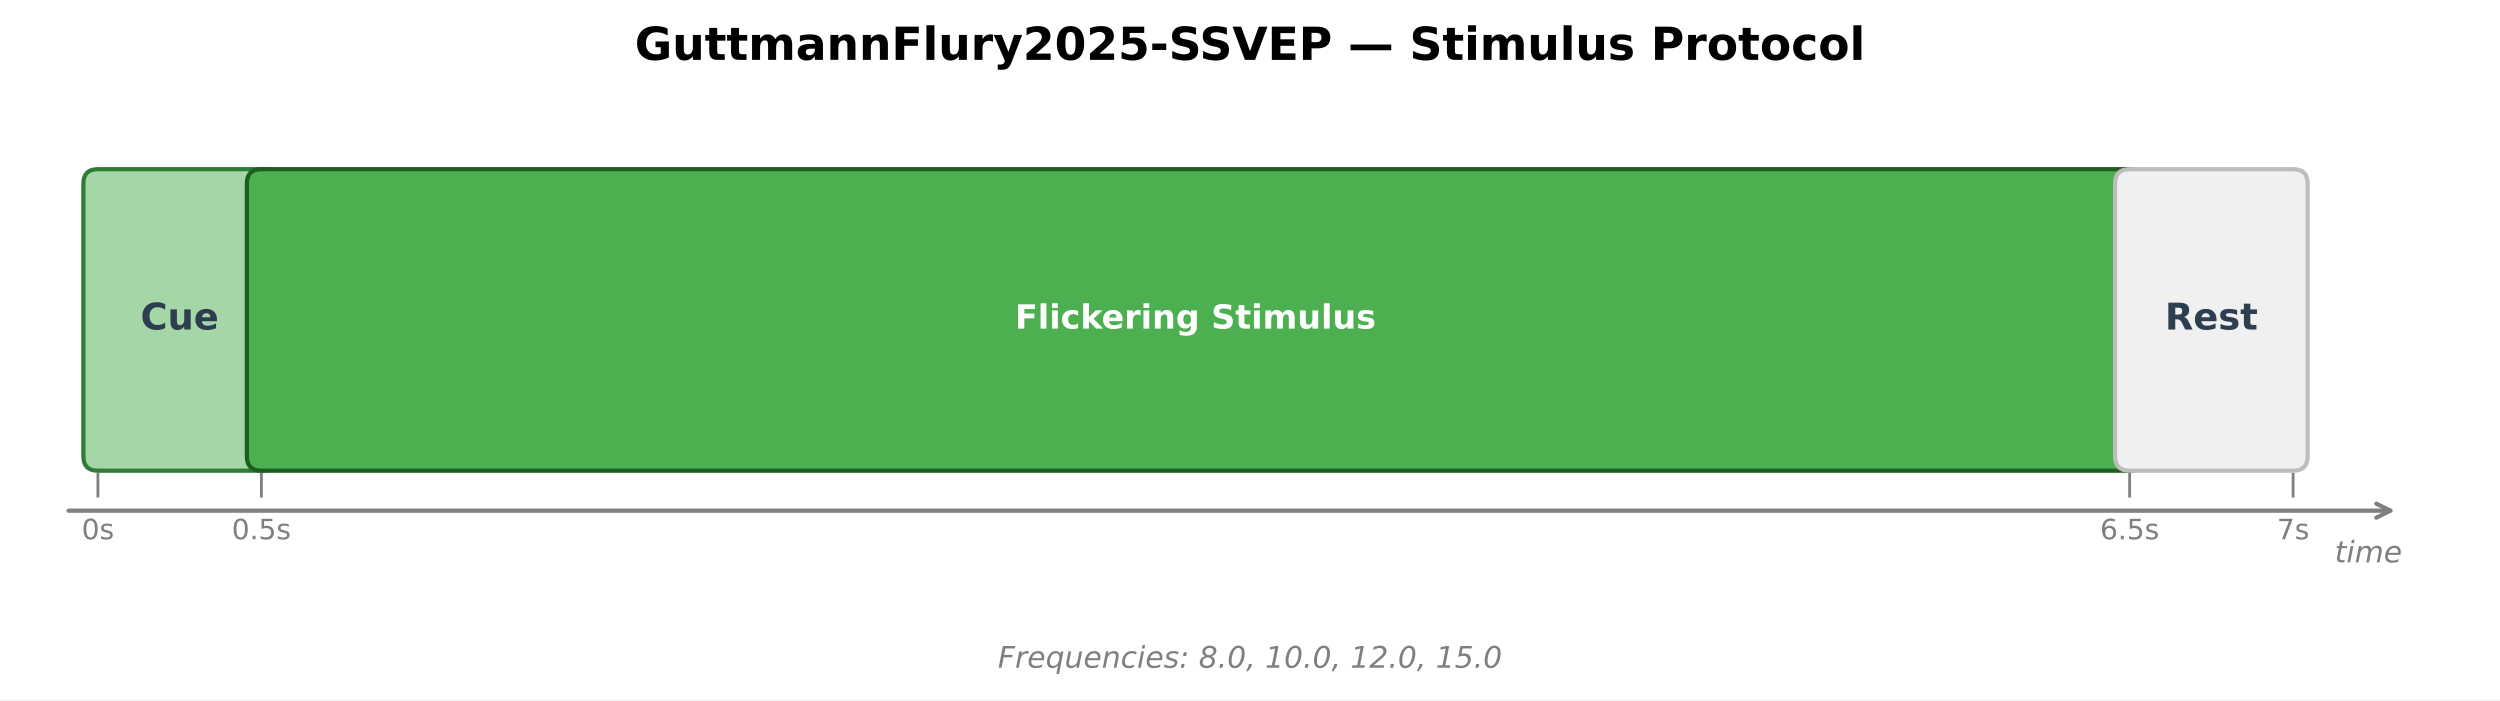
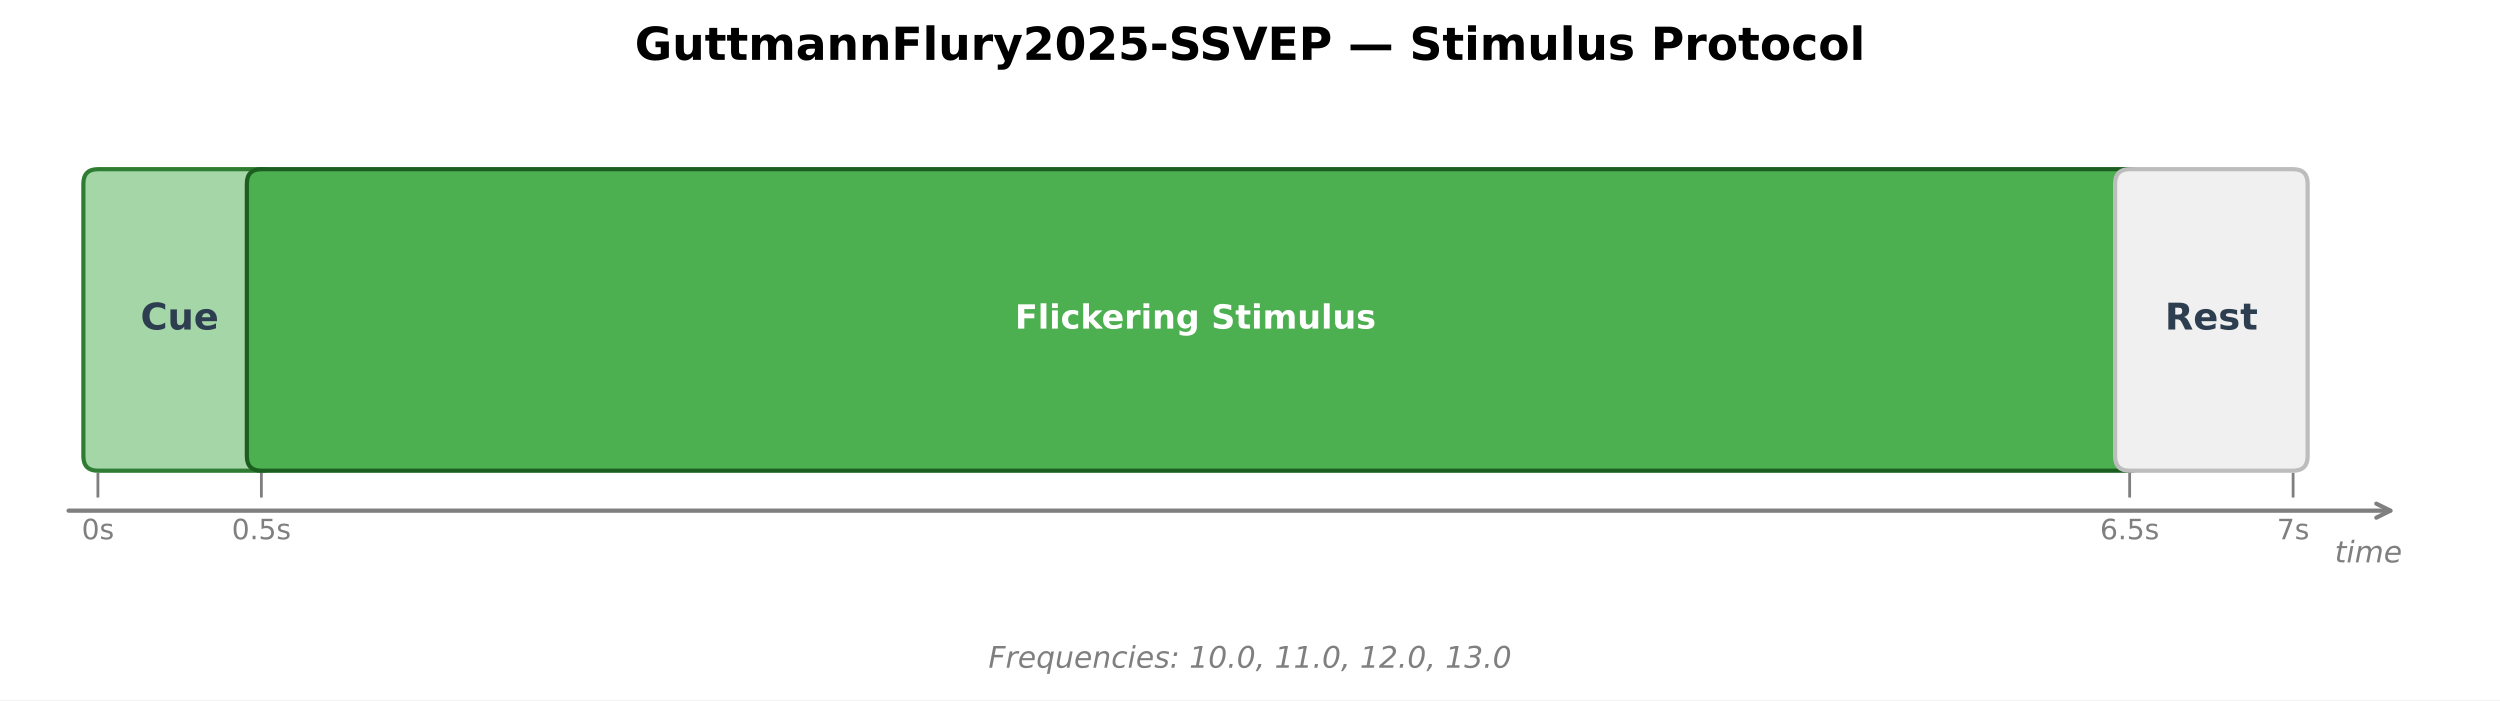
<svg xmlns="http://www.w3.org/2000/svg" xmlns:xlink="http://www.w3.org/1999/xlink" width="712.8pt" height="199.625pt" viewBox="0 0 712.8 199.625" version="1.1">
  <defs>
    <style type="text/css">*{stroke-linejoin: round; stroke-linecap: butt}</style>
  </defs>
  <g id="figure_1">
    <g id="patch_1">
      <path d="M 0 199.625  L 712.8 199.625  L 712.8 0  L 0 0  z " style="fill: #ffffff" />
    </g>
    <g id="axes_1">
      <g id="patch_2">
-         <path d="M 27.915 134.208  L 74.525 134.208  Q 78.668 134.208 78.668 130.065  L 78.668 52.383  Q 78.668 48.24 74.525 48.24  L 27.915 48.24  Q 23.772 48.24 23.772 52.383  L 23.772 130.065  Q 23.772 134.208 27.915 134.208  z " clip-path="url(#pa546c457b1)" style="fill: #a5d6a7; stroke: #2e7d32; stroke-width: 1.2" />
+         <path d="M 27.915 134.208  L 74.525 134.208  Q 78.668 134.208 78.668 130.065  L 78.668 52.383  Q 78.668 48.24 74.525 48.24  L 27.915 48.24  Q 23.772 48.24 23.772 52.383  L 23.772 130.065  Q 23.772 134.208 27.915 134.208  z " clip-path="url(#p1355267856)" style="fill: #a5d6a7; stroke: #2e7d32; stroke-width: 1.2" />
      </g>
      <g id="patch_3">
-         <path d="M 74.525 134.208  L 607.203 134.208  Q 611.346 134.208 611.346 130.065  L 611.346 52.383  Q 611.346 48.24 607.203 48.24  L 74.525 48.24  Q 70.382 48.24 70.382 52.383  L 70.382 130.065  Q 70.382 134.208 74.525 134.208  z " clip-path="url(#pa546c457b1)" style="fill: #4caf50; stroke: #1b5e20; stroke-width: 1.2" />
+         <path d="M 74.525 134.208  L 607.203 134.208  Q 611.346 134.208 611.346 130.065  L 611.346 52.383  Q 611.346 48.24 607.203 48.24  L 74.525 48.24  Q 70.382 48.24 70.382 52.383  L 70.382 130.065  Q 70.382 134.208 74.525 134.208  z " clip-path="url(#p1355267856)" style="fill: #4caf50; stroke: #1b5e20; stroke-width: 1.2" />
      </g>
      <g id="patch_4">
-         <path d="M 607.203 134.208  L 653.812 134.208  Q 657.955 134.208 657.955 130.065  L 657.955 52.383  Q 657.955 48.24 653.812 48.24  L 607.203 48.24  Q 603.059 48.24 603.059 52.383  L 603.059 130.065  Q 603.059 134.208 607.203 134.208  z " clip-path="url(#pa546c457b1)" style="fill: #f0f0f0; stroke: #bdbdbd; stroke-width: 1.2" />
+         <path d="M 607.203 134.208  L 653.812 134.208  Q 657.955 134.208 657.955 130.065  L 657.955 52.383  Q 657.955 48.24 653.812 48.24  L 607.203 48.24  Q 603.059 48.24 603.059 52.383  L 603.059 130.065  Q 603.059 134.208 607.203 134.208  z " clip-path="url(#p1355267856)" style="fill: #f0f0f0; stroke: #bdbdbd; stroke-width: 1.2" />
      </g>
      <g id="line2d_1">
-         <path d="M 27.915 135.244  L 27.915 141.458  " clip-path="url(#pa546c457b1)" style="fill: none; stroke: #7f7f7f; stroke-width: 0.8; stroke-linecap: square" />
+         <path d="M 27.915 135.244  L 27.915 141.458  " clip-path="url(#p1355267856)" style="fill: none; stroke: #7f7f7f; stroke-width: 0.8; stroke-linecap: square" />
      </g>
      <g id="line2d_2">
-         <path d="M 74.525 135.244  L 74.525 141.458  " clip-path="url(#pa546c457b1)" style="fill: none; stroke: #7f7f7f; stroke-width: 0.8; stroke-linecap: square" />
+         <path d="M 74.525 135.244  L 74.525 141.458  " clip-path="url(#p1355267856)" style="fill: none; stroke: #7f7f7f; stroke-width: 0.8; stroke-linecap: square" />
      </g>
      <g id="line2d_3">
-         <path d="M 607.203 135.244  L 607.203 141.458  " clip-path="url(#pa546c457b1)" style="fill: none; stroke: #7f7f7f; stroke-width: 0.8; stroke-linecap: square" />
+         <path d="M 607.203 135.244  L 607.203 141.458  " clip-path="url(#p1355267856)" style="fill: none; stroke: #7f7f7f; stroke-width: 0.8; stroke-linecap: square" />
      </g>
      <g id="line2d_4">
-         <path d="M 653.812 135.244  L 653.812 141.458  " clip-path="url(#pa546c457b1)" style="fill: none; stroke: #7f7f7f; stroke-width: 0.8; stroke-linecap: square" />
+         <path d="M 653.812 135.244  L 653.812 141.458  " clip-path="url(#p1355267856)" style="fill: none; stroke: #7f7f7f; stroke-width: 0.8; stroke-linecap: square" />
      </g>
      <g id="text_1">
-         <g clip-path="url(#pa546c457b1)">
+         <g clip-path="url(#p1355267856)">
          <g style="fill: #2c3e50" transform="translate(40.06859 93.95127) scale(0.105 -0.105)">
            <defs>
              <path id="DejaVuSans-Bold-26" d="M 4288 256  Q 3956 84 3597 -3  Q 3238 -91 2847 -91  Q 1681 -91 1000 561  Q 319 1213 319 2328  Q 319 3447 1000 4098  Q 1681 4750 2847 4750  Q 3238 4750 3597 4662  Q 3956 4575 4288 4403  L 4288 3438  Q 3953 3666 3628 3772  Q 3303 3878 2944 3878  Q 2300 3878 1931 3465  Q 1563 3053 1563 2328  Q 1563 1606 1931 1193  Q 2300 781 2944 781  Q 3303 781 3628 887  Q 3953 994 4288 1222  L 4288 256  z " transform="scale(0.015625)" />
              <path id="DejaVuSans-Bold-58" d="M 500 1363  L 500 3500  L 1625 3500  L 1625 3150  Q 1625 2866 1622 2436  Q 1619 2006 1619 1863  Q 1619 1441 1641 1255  Q 1663 1069 1716 984  Q 1784 875 1895 815  Q 2006 756 2150 756  Q 2500 756 2700 1025  Q 2900 1294 2900 1772  L 2900 3500  L 4019 3500  L 4019 0  L 2900 0  L 2900 506  Q 2647 200 2364 54  Q 2081 -91 1741 -91  Q 1134 -91 817 281  Q 500 653 500 1363  z " transform="scale(0.015625)" />
              <path id="DejaVuSans-Bold-48" d="M 4031 1759  L 4031 1441  L 1416 1441  Q 1456 1047 1700 850  Q 1944 653 2381 653  Q 2734 653 3104 758  Q 3475 863 3866 1075  L 3866 213  Q 3469 63 3072 -14  Q 2675 -91 2278 -91  Q 1328 -91 801 392  Q 275 875 275 1747  Q 275 2603 792 3093  Q 1309 3584 2216 3584  Q 3041 3584 3536 3087  Q 4031 2591 4031 1759  z M 2881 2131  Q 2881 2450 2695 2645  Q 2509 2841 2209 2841  Q 1884 2841 1681 2658  Q 1478 2475 1428 2131  L 2881 2131  z " transform="scale(0.015625)" />
            </defs>
            <use xlink:href="#DejaVuSans-Bold-26" />
            <use xlink:href="#DejaVuSans-Bold-58" transform="translate(73.39062 0)" />
            <use xlink:href="#DejaVuSans-Bold-48" transform="translate(144.5781 0)" />
          </g>
        </g>
      </g>
      <g id="text_2">
-         <g clip-path="url(#pa546c457b1)">
+         <g clip-path="url(#p1355267856)">
          <g style="fill: #ffffff" transform="translate(289.4003 93.69188) scale(0.095 -0.095)">
            <defs>
              <path id="DejaVuSans-Bold-29" d="M 588 4666  L 3834 4666  L 3834 3756  L 1791 3756  L 1791 2888  L 3713 2888  L 3713 1978  L 1791 1978  L 1791 0  L 588 0  L 588 4666  z " transform="scale(0.015625)" />
              <path id="DejaVuSans-Bold-4f" d="M 538 4863  L 1656 4863  L 1656 0  L 538 0  L 538 4863  z " transform="scale(0.015625)" />
              <path id="DejaVuSans-Bold-4c" d="M 538 3500  L 1656 3500  L 1656 0  L 538 0  L 538 3500  z M 538 4863  L 1656 4863  L 1656 3950  L 538 3950  L 538 4863  z " transform="scale(0.015625)" />
              <path id="DejaVuSans-Bold-46" d="M 3366 3391  L 3366 2478  Q 3138 2634 2908 2709  Q 2678 2784 2431 2784  Q 1963 2784 1702 2511  Q 1441 2238 1441 1747  Q 1441 1256 1702 982  Q 1963 709 2431 709  Q 2694 709 2930 787  Q 3166 866 3366 1019  L 3366 103  Q 3103 6 2833 -42  Q 2563 -91 2291 -91  Q 1344 -91 809 395  Q 275 881 275 1747  Q 275 2613 809 3098  Q 1344 3584 2291 3584  Q 2566 3584 2833 3536  Q 3100 3488 3366 3391  z " transform="scale(0.015625)" />
              <path id="DejaVuSans-Bold-4e" d="M 538 4863  L 1656 4863  L 1656 2216  L 2944 3500  L 4244 3500  L 2534 1894  L 4378 0  L 3022 0  L 1656 1459  L 1656 0  L 538 0  L 538 4863  z " transform="scale(0.015625)" />
              <path id="DejaVuSans-Bold-55" d="M 3138 2547  Q 2991 2616 2845 2648  Q 2700 2681 2553 2681  Q 2122 2681 1889 2404  Q 1656 2128 1656 1613  L 1656 0  L 538 0  L 538 3500  L 1656 3500  L 1656 2925  Q 1872 3269 2151 3426  Q 2431 3584 2822 3584  Q 2878 3584 2943 3579  Q 3009 3575 3134 3559  L 3138 2547  z " transform="scale(0.015625)" />
              <path id="DejaVuSans-Bold-51" d="M 4056 2131  L 4056 0  L 2931 0  L 2931 347  L 2931 1631  Q 2931 2084 2911 2256  Q 2891 2428 2841 2509  Q 2775 2619 2662 2680  Q 2550 2741 2406 2741  Q 2056 2741 1856 2470  Q 1656 2200 1656 1722  L 1656 0  L 538 0  L 538 3500  L 1656 3500  L 1656 2988  Q 1909 3294 2193 3439  Q 2478 3584 2822 3584  Q 3428 3584 3742 3212  Q 4056 2841 4056 2131  z " transform="scale(0.015625)" />
              <path id="DejaVuSans-Bold-4a" d="M 2919 594  Q 2688 288 2409 144  Q 2131 0 1766 0  Q 1125 0 706 504  Q 288 1009 288 1791  Q 288 2575 706 3076  Q 1125 3578 1766 3578  Q 2131 3578 2409 3434  Q 2688 3291 2919 2981  L 2919 3500  L 4044 3500  L 4044 353  Q 4044 -491 3511 -936  Q 2978 -1381 1966 -1381  Q 1638 -1381 1331 -1331  Q 1025 -1281 716 -1178  L 716 -306  Q 1009 -475 1290 -558  Q 1572 -641 1856 -641  Q 2406 -641 2662 -400  Q 2919 -159 2919 353  L 2919 594  z M 2181 2772  Q 1834 2772 1640 2515  Q 1447 2259 1447 1791  Q 1447 1309 1634 1061  Q 1822 813 2181 813  Q 2531 813 2725 1069  Q 2919 1325 2919 1791  Q 2919 2259 2725 2515  Q 2531 2772 2181 2772  z " transform="scale(0.015625)" />
              <path id="DejaVuSans-Bold-3" transform="scale(0.015625)" />
              <path id="DejaVuSans-Bold-36" d="M 3834 4519  L 3834 3531  Q 3450 3703 3084 3790  Q 2719 3878 2394 3878  Q 1963 3878 1756 3759  Q 1550 3641 1550 3391  Q 1550 3203 1689 3098  Q 1828 2994 2194 2919  L 2706 2816  Q 3484 2659 3812 2340  Q 4141 2022 4141 1434  Q 4141 663 3683 286  Q 3225 -91 2284 -91  Q 1841 -91 1394 -6  Q 947 78 500 244  L 500 1259  Q 947 1022 1364 901  Q 1781 781 2169 781  Q 2563 781 2772 912  Q 2981 1044 2981 1288  Q 2981 1506 2839 1625  Q 2697 1744 2272 1838  L 1806 1941  Q 1106 2091 782 2419  Q 459 2747 459 3303  Q 459 4000 909 4375  Q 1359 4750 2203 4750  Q 2588 4750 2994 4692  Q 3400 4634 3834 4519  z " transform="scale(0.015625)" />
              <path id="DejaVuSans-Bold-57" d="M 1759 4494  L 1759 3500  L 2913 3500  L 2913 2700  L 1759 2700  L 1759 1216  Q 1759 972 1856 886  Q 1953 800 2241 800  L 2816 800  L 2816 0  L 1856 0  Q 1194 0 917 276  Q 641 553 641 1216  L 641 2700  L 84 2700  L 84 3500  L 641 3500  L 641 4494  L 1759 4494  z " transform="scale(0.015625)" />
              <path id="DejaVuSans-Bold-50" d="M 3781 2919  Q 3994 3244 4286 3414  Q 4578 3584 4928 3584  Q 5531 3584 5847 3212  Q 6163 2841 6163 2131  L 6163 0  L 5038 0  L 5038 1825  Q 5041 1866 5042 1909  Q 5044 1953 5044 2034  Q 5044 2406 4934 2573  Q 4825 2741 4581 2741  Q 4263 2741 4089 2478  Q 3916 2216 3909 1719  L 3909 0  L 2784 0  L 2784 1825  Q 2784 2406 2684 2573  Q 2584 2741 2328 2741  Q 2006 2741 1831 2477  Q 1656 2213 1656 1722  L 1656 0  L 531 0  L 531 3500  L 1656 3500  L 1656 2988  Q 1863 3284 2130 3434  Q 2397 3584 2719 3584  Q 3081 3584 3359 3409  Q 3638 3234 3781 2919  z " transform="scale(0.015625)" />
              <path id="DejaVuSans-Bold-56" d="M 3272 3391  L 3272 2541  Q 2913 2691 2578 2766  Q 2244 2841 1947 2841  Q 1628 2841 1473 2761  Q 1319 2681 1319 2516  Q 1319 2381 1436 2309  Q 1553 2238 1856 2203  L 2053 2175  Q 2913 2066 3209 1816  Q 3506 1566 3506 1031  Q 3506 472 3093 190  Q 2681 -91 1863 -91  Q 1516 -91 1145 -36  Q 775 19 384 128  L 384 978  Q 719 816 1070 734  Q 1422 653 1784 653  Q 2113 653 2278 743  Q 2444 834 2444 1013  Q 2444 1163 2330 1236  Q 2216 1309 1875 1350  L 1678 1375  Q 931 1469 631 1722  Q 331 1975 331 2491  Q 331 3047 712 3315  Q 1094 3584 1881 3584  Q 2191 3584 2531 3537  Q 2872 3491 3272 3391  z " transform="scale(0.015625)" />
            </defs>
            <use xlink:href="#DejaVuSans-Bold-29" />
            <use xlink:href="#DejaVuSans-Bold-4f" transform="translate(68.3125 0)" />
            <use xlink:href="#DejaVuSans-Bold-4c" transform="translate(102.5938 0)" />
            <use xlink:href="#DejaVuSans-Bold-46" transform="translate(136.875 0)" />
            <use xlink:href="#DejaVuSans-Bold-4e" transform="translate(196.1562 0)" />
            <use xlink:href="#DejaVuSans-Bold-48" transform="translate(259.9688 0)" />
            <use xlink:href="#DejaVuSans-Bold-55" transform="translate(327.7969 0)" />
            <use xlink:href="#DejaVuSans-Bold-4c" transform="translate(377.1094 0)" />
            <use xlink:href="#DejaVuSans-Bold-51" transform="translate(411.3906 0)" />
            <use xlink:href="#DejaVuSans-Bold-4a" transform="translate(482.5781 0)" />
            <use xlink:href="#DejaVuSans-Bold-3" transform="translate(554.1562 0)" />
            <use xlink:href="#DejaVuSans-Bold-36" transform="translate(588.9688 0)" />
            <use xlink:href="#DejaVuSans-Bold-57" transform="translate(660.9844 0)" />
            <use xlink:href="#DejaVuSans-Bold-4c" transform="translate(708.7812 0)" />
            <use xlink:href="#DejaVuSans-Bold-50" transform="translate(743.0625 0)" />
            <use xlink:href="#DejaVuSans-Bold-58" transform="translate(847.2656 0)" />
            <use xlink:href="#DejaVuSans-Bold-4f" transform="translate(918.4531 0)" />
            <use xlink:href="#DejaVuSans-Bold-58" transform="translate(952.7344 0)" />
            <use xlink:href="#DejaVuSans-Bold-56" transform="translate(1023.922 0)" />
          </g>
        </g>
      </g>
      <g id="text_3">
-         <g clip-path="url(#pa546c457b1)">
+         <g clip-path="url(#p1355267856)">
          <g style="fill: #2c3e50" transform="translate(617.2698 93.95127) scale(0.105 -0.105)">
            <defs>
              <path id="DejaVuSans-Bold-35" d="M 2297 2597  Q 2675 2597 2839 2737  Q 3003 2878 3003 3200  Q 3003 3519 2839 3656  Q 2675 3794 2297 3794  L 1791 3794  L 1791 2597  L 2297 2597  z M 1791 1766  L 1791 0  L 588 0  L 588 4666  L 2425 4666  Q 3347 4666 3776 4356  Q 4206 4047 4206 3378  Q 4206 2916 3982 2619  Q 3759 2322 3309 2181  Q 3556 2125 3751 1926  Q 3947 1728 4147 1325  L 4800 0  L 3519 0  L 2950 1159  Q 2778 1509 2601 1637  Q 2425 1766 2131 1766  L 1791 1766  z " transform="scale(0.015625)" />
            </defs>
            <use xlink:href="#DejaVuSans-Bold-35" />
            <use xlink:href="#DejaVuSans-Bold-48" transform="translate(77 0)" />
            <use xlink:href="#DejaVuSans-Bold-56" transform="translate(144.8281 0)" />
            <use xlink:href="#DejaVuSans-Bold-57" transform="translate(204.3438 0)" />
          </g>
        </g>
      </g>
      <g id="text_4">
        <g style="fill: #7f7f7f" transform="translate(23.2865 153.7509) scale(0.08 -0.08)">
          <defs>
            <path id="DejaVuSans-13" d="M 2034 4250  Q 1547 4250 1301 3770  Q 1056 3291 1056 2328  Q 1056 1369 1301 889  Q 1547 409 2034 409  Q 2525 409 2770 889  Q 3016 1369 3016 2328  Q 3016 3291 2770 3770  Q 2525 4250 2034 4250  z M 2034 4750  Q 2819 4750 3233 4129  Q 3647 3509 3647 2328  Q 3647 1150 3233 529  Q 2819 -91 2034 -91  Q 1250 -91 836 529  Q 422 1150 422 2328  Q 422 3509 836 4129  Q 1250 4750 2034 4750  z " transform="scale(0.015625)" />
            <path id="DejaVuSans-56" d="M 2834 3397  L 2834 2853  Q 2591 2978 2328 3040  Q 2066 3103 1784 3103  Q 1356 3103 1142 2972  Q 928 2841 928 2578  Q 928 2378 1081 2264  Q 1234 2150 1697 2047  L 1894 2003  Q 2506 1872 2764 1633  Q 3022 1394 3022 966  Q 3022 478 2636 193  Q 2250 -91 1575 -91  Q 1294 -91 989 -36  Q 684 19 347 128  L 347 722  Q 666 556 975 473  Q 1284 391 1588 391  Q 1994 391 2212 530  Q 2431 669 2431 922  Q 2431 1156 2273 1281  Q 2116 1406 1581 1522  L 1381 1569  Q 847 1681 609 1914  Q 372 2147 372 2553  Q 372 3047 722 3315  Q 1072 3584 1716 3584  Q 2034 3584 2315 3537  Q 2597 3491 2834 3397  z " transform="scale(0.015625)" />
          </defs>
          <use xlink:href="#DejaVuSans-13" />
          <use xlink:href="#DejaVuSans-56" transform="translate(63.625 0)" />
        </g>
      </g>
      <g id="text_5">
        <g style="fill: #7f7f7f" transform="translate(66.07958 153.7509) scale(0.08 -0.08)">
          <defs>
            <path id="DejaVuSans-11" d="M 684 794  L 1344 794  L 1344 0  L 684 0  L 684 794  z " transform="scale(0.015625)" />
            <path id="DejaVuSans-18" d="M 691 4666  L 3169 4666  L 3169 4134  L 1269 4134  L 1269 2991  Q 1406 3038 1543 3061  Q 1681 3084 1819 3084  Q 2600 3084 3056 2656  Q 3513 2228 3513 1497  Q 3513 744 3044 326  Q 2575 -91 1722 -91  Q 1428 -91 1123 -41  Q 819 9 494 109  L 494 744  Q 775 591 1075 516  Q 1375 441 1709 441  Q 2250 441 2565 725  Q 2881 1009 2881 1497  Q 2881 1984 2565 2268  Q 2250 2553 1709 2553  Q 1456 2553 1204 2497  Q 953 2441 691 2322  L 691 4666  z " transform="scale(0.015625)" />
          </defs>
          <use xlink:href="#DejaVuSans-13" />
          <use xlink:href="#DejaVuSans-11" transform="translate(63.625 0)" />
          <use xlink:href="#DejaVuSans-18" transform="translate(95.40625 0)" />
          <use xlink:href="#DejaVuSans-56" transform="translate(159.0312 0)" />
        </g>
      </g>
      <g id="text_6">
        <g style="fill: #7f7f7f" transform="translate(598.7575 153.7509) scale(0.08 -0.08)">
          <defs>
            <path id="DejaVuSans-19" d="M 2113 2584  Q 1688 2584 1439 2293  Q 1191 2003 1191 1497  Q 1191 994 1439 701  Q 1688 409 2113 409  Q 2538 409 2786 701  Q 3034 994 3034 1497  Q 3034 2003 2786 2293  Q 2538 2584 2113 2584  z M 3366 4563  L 3366 3988  Q 3128 4100 2886 4159  Q 2644 4219 2406 4219  Q 1781 4219 1451 3797  Q 1122 3375 1075 2522  Q 1259 2794 1537 2939  Q 1816 3084 2150 3084  Q 2853 3084 3261 2657  Q 3669 2231 3669 1497  Q 3669 778 3244 343  Q 2819 -91 2113 -91  Q 1303 -91 875 529  Q 447 1150 447 2328  Q 447 3434 972 4092  Q 1497 4750 2381 4750  Q 2619 4750 2861 4703  Q 3103 4656 3366 4563  z " transform="scale(0.015625)" />
          </defs>
          <use xlink:href="#DejaVuSans-19" />
          <use xlink:href="#DejaVuSans-11" transform="translate(63.625 0)" />
          <use xlink:href="#DejaVuSans-18" transform="translate(95.40625 0)" />
          <use xlink:href="#DejaVuSans-56" transform="translate(159.0312 0)" />
        </g>
      </g>
      <g id="text_7">
        <g style="fill: #7f7f7f" transform="translate(649.1831 153.7509) scale(0.08 -0.08)">
          <defs>
            <path id="DejaVuSans-1a" d="M 525 4666  L 3525 4666  L 3525 4397  L 1831 0  L 1172 0  L 2766 4134  L 525 4134  L 525 4666  z " transform="scale(0.015625)" />
          </defs>
          <use xlink:href="#DejaVuSans-1a" />
          <use xlink:href="#DejaVuSans-56" transform="translate(63.625 0)" />
        </g>
      </g>
      <g id="patch_5">
        <path d="M 19.556 145.601  Q 351.219 145.601 681.541 145.601  " style="fill: none; stroke: #7f7f7f; stroke-width: 1.2; stroke-linecap: round" />
        <path d="M 677.541 143.601  L 681.541 145.601  L 677.541 147.601  " style="fill: none; stroke: #7f7f7f; stroke-width: 1.2; stroke-linecap: round" />
      </g>
      <g id="text_8">
        <g style="fill: #7f7f7f" transform="translate(665.6814 160.346) scale(0.085 -0.085)">
          <defs>
            <path id="DejaVuSans-Oblique-57" d="M 2706 3500  L 2619 3053  L 1472 3053  L 1100 1153  Q 1081 1047 1072 975  Q 1063 903 1063 863  Q 1063 663 1183 572  Q 1303 481 1569 481  L 2150 481  L 2053 0  L 1503 0  Q 991 0 739 200  Q 488 400 488 806  Q 488 878 497 964  Q 506 1050 525 1153  L 897 3053  L 409 3053  L 500 3500  L 978 3500  L 1172 4494  L 1747 4494  L 1556 3500  L 2706 3500  z " transform="scale(0.015625)" />
            <path id="DejaVuSans-Oblique-4c" d="M 1172 4863  L 1747 4863  L 1606 4134  L 1031 4134  L 1172 4863  z M 909 3500  L 1484 3500  L 800 0  L 225 0  L 909 3500  z " transform="scale(0.015625)" />
            <path id="DejaVuSans-Oblique-50" d="M 5747 2113  L 5338 0  L 4763 0  L 5166 2094  Q 5191 2228 5203 2325  Q 5216 2422 5216 2491  Q 5216 2772 5059 2928  Q 4903 3084 4622 3084  Q 4203 3084 3875 2770  Q 3547 2456 3450 1953  L 3066 0  L 2491 0  L 2900 2094  Q 2925 2209 2937 2307  Q 2950 2406 2950 2484  Q 2950 2769 2794 2926  Q 2638 3084 2363 3084  Q 1938 3084 1609 2770  Q 1281 2456 1184 1953  L 800 0  L 225 0  L 909 3500  L 1484 3500  L 1375 2956  Q 1609 3263 1923 3423  Q 2238 3584 2597 3584  Q 2978 3584 3223 3384  Q 3469 3184 3519 2828  Q 3781 3197 4126 3390  Q 4472 3584 4856 3584  Q 5306 3584 5551 3325  Q 5797 3066 5797 2591  Q 5797 2488 5784 2364  Q 5772 2241 5747 2113  z " transform="scale(0.015625)" />
            <path id="DejaVuSans-Oblique-48" d="M 3078 2063  Q 3088 2113 3092 2166  Q 3097 2219 3097 2272  Q 3097 2653 2873 2875  Q 2650 3097 2266 3097  Q 1838 3097 1509 2826  Q 1181 2556 1013 2059  L 3078 2063  z M 3578 1613  L 903 1613  Q 884 1494 878 1425  Q 872 1356 872 1306  Q 872 872 1139 634  Q 1406 397 1894 397  Q 2269 397 2603 481  Q 2938 566 3225 728  L 3116 159  Q 2806 34 2476 -28  Q 2147 -91 1806 -91  Q 1078 -91 686 257  Q 294 606 294 1247  Q 294 1794 489 2264  Q 684 2734 1063 3103  Q 1306 3334 1642 3459  Q 1978 3584 2356 3584  Q 2950 3584 3301 3228  Q 3653 2872 3653 2272  Q 3653 2128 3634 1964  Q 3616 1800 3578 1613  z " transform="scale(0.015625)" />
          </defs>
          <use xlink:href="#DejaVuSans-Oblique-57" />
          <use xlink:href="#DejaVuSans-Oblique-4c" transform="translate(39.20312 0)" />
          <use xlink:href="#DejaVuSans-Oblique-50" transform="translate(66.98438 0)" />
          <use xlink:href="#DejaVuSans-Oblique-48" transform="translate(164.3906 0)" />
        </g>
      </g>
      <g id="text_9">
-         <g style="fill: #7f7f7f" transform="translate(284.5126 190.3832) scale(0.085 -0.085)">
+         <g style="fill: #7f7f7f" transform="translate(281.8085 190.3832) scale(0.085 -0.085)">
          <defs>
            <path id="DejaVuSans-Oblique-29" d="M 1081 4666  L 3756 4666  L 3653 4134  L 1606 4134  L 1338 2759  L 3188 2759  L 3084 2228  L 1234 2228  L 800 0  L 172 0  L 1081 4666  z " transform="scale(0.015625)" />
            <path id="DejaVuSans-Oblique-55" d="M 2853 2969  Q 2766 3016 2653 3041  Q 2541 3066 2413 3066  Q 1953 3066 1609 2717  Q 1266 2369 1153 1784  L 800 0  L 225 0  L 909 3500  L 1484 3500  L 1375 2956  Q 1603 3259 1920 3421  Q 2238 3584 2597 3584  Q 2691 3584 2781 3573  Q 2872 3563 2963 3538  L 2853 2969  z " transform="scale(0.015625)" />
            <path id="DejaVuSans-Oblique-54" d="M 2669 525  Q 2438 222 2123 65  Q 1809 -91 1428 -91  Q 897 -91 595 267  Q 294 625 294 1253  Q 294 1759 480 2231  Q 666 2703 1013 3078  Q 1238 3322 1530 3453  Q 1822 3584 2144 3584  Q 2531 3584 2781 3431  Q 3031 3278 3144 2969  L 3244 3494  L 3822 3494  L 2888 -1319  L 2309 -1319  L 2669 525  z M 891 1338  Q 891 875 1084 633  Q 1278 391 1644 391  Q 2188 391 2572 911  Q 2956 1431 2956 2175  Q 2956 2625 2757 2864  Q 2559 3103 2188 3103  Q 1916 3103 1684 2976  Q 1453 2850 1281 2606  Q 1100 2350 995 2006  Q 891 1663 891 1338  z " transform="scale(0.015625)" />
            <path id="DejaVuSans-Oblique-58" d="M 428 1388  L 838 3500  L 1416 3500  L 1006 1409  Q 975 1256 961 1147  Q 947 1038 947 966  Q 947 700 1109 554  Q 1272 409 1569 409  Q 2031 409 2368 721  Q 2706 1034 2809 1563  L 3194 3500  L 3769 3500  L 3091 0  L 2516 0  L 2631 550  Q 2388 244 2052 76  Q 1716 -91 1338 -91  Q 878 -91 622 161  Q 366 413 366 863  Q 366 956 381 1097  Q 397 1238 428 1388  z " transform="scale(0.015625)" />
            <path id="DejaVuSans-Oblique-51" d="M 3566 2113  L 3156 0  L 2578 0  L 2988 2091  Q 3016 2238 3031 2350  Q 3047 2463 3047 2528  Q 3047 2791 2881 2937  Q 2716 3084 2419 3084  Q 1956 3084 1622 2776  Q 1288 2469 1184 1941  L 800 0  L 225 0  L 903 3500  L 1478 3500  L 1363 2950  Q 1603 3253 1940 3418  Q 2278 3584 2650 3584  Q 3113 3584 3367 3334  Q 3622 3084 3622 2631  Q 3622 2519 3608 2391  Q 3594 2263 3566 2113  z " transform="scale(0.015625)" />
            <path id="DejaVuSans-Oblique-46" d="M 3431 3366  L 3316 2797  Q 3109 2947 2876 3022  Q 2644 3097 2394 3097  Q 2119 3097 1870 3000  Q 1622 2903 1453 2725  Q 1184 2453 1037 2087  Q 891 1722 891 1331  Q 891 859 1127 628  Q 1363 397 1844 397  Q 2081 397 2348 469  Q 2616 541 2906 684  L 2797 116  Q 2547 13 2283 -39  Q 2019 -91 1741 -91  Q 1044 -91 669 257  Q 294 606 294 1253  Q 294 1797 489 2255  Q 684 2713 1069 3078  Q 1331 3328 1684 3456  Q 2038 3584 2456 3584  Q 2700 3584 2940 3529  Q 3181 3475 3431 3366  z " transform="scale(0.015625)" />
            <path id="DejaVuSans-Oblique-56" d="M 3200 3397  L 3091 2853  Q 2863 2978 2609 3040  Q 2356 3103 2088 3103  Q 1634 3103 1373 2948  Q 1113 2794 1113 2528  Q 1113 2219 1719 2053  Q 1766 2041 1788 2034  L 1972 1978  Q 2547 1819 2739 1644  Q 2931 1469 2931 1166  Q 2931 609 2489 259  Q 2047 -91 1331 -91  Q 1053 -91 747 -37  Q 441 16 72 128  L 184 722  Q 500 559 806 475  Q 1113 391 1394 391  Q 1816 391 2080 572  Q 2344 753 2344 1031  Q 2344 1331 1650 1516  L 1591 1531  L 1394 1581  Q 956 1697 753 1886  Q 550 2075 550 2369  Q 550 2928 970 3256  Q 1391 3584 2113 3584  Q 2397 3584 2667 3537  Q 2938 3491 3200 3397  z " transform="scale(0.015625)" />
            <path id="DejaVuSans-Oblique-1d" d="M 978 3309  L 1638 3309  L 1484 2516  L 825 2516  L 978 3309  z M 488 794  L 1147 794  L 991 0  L 331 0  L 488 794  z " transform="scale(0.015625)" />
            <path id="DejaVuSans-Oblique-3" transform="scale(0.015625)" />
-             <path id="DejaVuSans-Oblique-1b" d="M 2847 1416  Q 2847 1769 2600 1992  Q 2353 2216 1953 2216  Q 1466 2216 1148 1923  Q 831 1631 831 1184  Q 831 828 1073 618  Q 1316 409 1728 409  Q 2219 409 2533 693  Q 2847 978 2847 1416  z M 3169 3591  Q 3169 3888 2950 4069  Q 2731 4250 2369 4250  Q 1941 4250 1664 4009  Q 1388 3769 1388 3406  Q 1388 3094 1605 2903  Q 1822 2713 2181 2713  Q 2613 2713 2891 2961  Q 3169 3209 3169 3591  z M 2741 2456  Q 3094 2322 3281 2050  Q 3469 1778 3469 1394  Q 3469 747 2969 328  Q 2469 -91 1678 -91  Q 1006 -91 609 239  Q 213 569 213 1119  Q 213 1619 553 2008  Q 894 2397 1441 2503  Q 1113 2616 941 2852  Q 769 3088 769 3425  Q 769 3991 1239 4370  Q 1709 4750 2431 4750  Q 3034 4750 3414 4442  Q 3794 4134 3794 3659  Q 3794 3247 3511 2923  Q 3228 2600 2741 2456  z " transform="scale(0.015625)" />
+             <path id="DejaVuSans-Oblique-14" d="M 416 531  L 1447 531  L 2144 4122  L 978 3897  L 1088 4441  L 2247 4666  L 2881 4666  L 2075 531  L 3103 531  L 3003 0  L 313 0  L 416 531  z " transform="scale(0.015625)" />
+             <path id="DejaVuSans-Oblique-13" d="M 2444 4750  Q 3078 4750 3414 4328  Q 3750 3906 3750 3116  Q 3750 2516 3592 1923  Q 3434 1331 3150 863  Q 2859 394 2467 151  Q 2075 -91 1600 -91  Q 988 -91 653 334  Q 319 759 319 1544  Q 319 2138 480 2733  Q 641 3328 928 3794  Q 1216 4263 1602 4506  Q 1988 4750 2444 4750  z M 2406 4250  Q 2169 4250 1955 4123  Q 1741 3997 1569 3750  Q 1281 3338 1111 2720  Q 941 2103 941 1453  Q 941 938 1123 673  Q 1306 409 1663 409  Q 1913 409 2125 536  Q 2338 663 2509 909  Q 2794 1319 2961 1936  Q 3128 2553 3128 3206  Q 3128 3722 2945 3986  Q 2763 4250 2406 4250  z " transform="scale(0.015625)" />
            <path id="DejaVuSans-Oblique-11" d="M 525 794  L 1184 794  L 1031 0  L 372 0  L 525 794  z " transform="scale(0.015625)" />
-             <path id="DejaVuSans-Oblique-13" d="M 2444 4750  Q 3078 4750 3414 4328  Q 3750 3906 3750 3116  Q 3750 2516 3592 1923  Q 3434 1331 3150 863  Q 2859 394 2467 151  Q 2075 -91 1600 -91  Q 988 -91 653 334  Q 319 759 319 1544  Q 319 2138 480 2733  Q 641 3328 928 3794  Q 1216 4263 1602 4506  Q 1988 4750 2444 4750  z M 2406 4250  Q 2169 4250 1955 4123  Q 1741 3997 1569 3750  Q 1281 3338 1111 2720  Q 941 2103 941 1453  Q 941 938 1123 673  Q 1306 409 1663 409  Q 1913 409 2125 536  Q 2338 663 2509 909  Q 2794 1319 2961 1936  Q 3128 2553 3128 3206  Q 3128 3722 2945 3986  Q 2763 4250 2406 4250  z " transform="scale(0.015625)" />
            <path id="DejaVuSans-Oblique-f" d="M 575 794  L 1234 794  L 1131 256  L 422 -744  L 19 -744  L 469 256  L 575 794  z " transform="scale(0.015625)" />
-             <path id="DejaVuSans-Oblique-14" d="M 416 531  L 1447 531  L 2144 4122  L 978 3897  L 1088 4441  L 2247 4666  L 2881 4666  L 2075 531  L 3103 531  L 3003 0  L 313 0  L 416 531  z " transform="scale(0.015625)" />
            <path id="DejaVuSans-Oblique-15" d="M 2950 2253  L 934 525  L 3163 525  L 3053 0  L 25 0  L 128 531  L 2234 2338  Q 2656 2703 2832 2979  Q 3009 3256 3009 3547  Q 3009 3850 2796 4040  Q 2584 4231 2241 4231  Q 1944 4231 1581 4125  Q 1219 4019 806 3816  L 922 4441  Q 1309 4594 1662 4672  Q 2016 4750 2316 4750  Q 2928 4750 3301 4425  Q 3675 4100 3675 3572  Q 3675 3216 3497 2892  Q 3319 2569 2950 2253  z " transform="scale(0.015625)" />
-             <path id="DejaVuSans-Oblique-18" d="M 3719 4666  L 3622 4141  L 1691 4141  L 1466 2988  Q 1609 3034 1757 3056  Q 1906 3078 2059 3078  Q 2706 3078 3081 2731  Q 3456 2384 3456 1791  Q 3456 1375 3264 994  Q 3072 613 2719 325  Q 2469 125 2108 17  Q 1747 -91 1319 -91  Q 1038 -91 744 -41  Q 450 9 128 109  L 244 697  Q 531 556 820 486  Q 1109 416 1403 416  Q 2013 416 2411 781  Q 2809 1147 2809 1697  Q 2809 2103 2548 2328  Q 2288 2553 1819 2553  Q 1572 2553 1305 2495  Q 1038 2438 756 2322  L 1209 4666  L 3719 4666  z " transform="scale(0.015625)" />
+             <path id="DejaVuSans-Oblique-16" d="M 1013 4550  Q 1356 4650 1679 4700  Q 2003 4750 2316 4750  Q 2934 4750 3296 4475  Q 3659 4200 3659 3738  Q 3659 3284 3373 2959  Q 3088 2634 2584 2516  Q 2978 2403 3162 2165  Q 3347 1928 3347 1538  Q 3347 1163 3167 834  Q 2988 506 2650 269  Q 2394 88 2037 -1  Q 1681 -91 1216 -91  Q 922 -91 622 -33  Q 322 25 13 141  L 128 738  Q 422 575 720 495  Q 1019 416 1331 416  Q 1947 416 2330 733  Q 2713 1050 2713 1556  Q 2713 1881 2469 2057  Q 2225 2234 1772 2234  L 1228 2234  L 1325 2747  L 1900 2747  Q 2419 2747 2717 2984  Q 3016 3222 3016 3628  Q 3016 3922 2797 4083  Q 2578 4244 2181 4244  Q 1881 4244 1567 4180  Q 1253 4116 916 3988  L 1013 4550  z " transform="scale(0.015625)" />
          </defs>
          <use xlink:href="#DejaVuSans-Oblique-29" />
          <use xlink:href="#DejaVuSans-Oblique-55" transform="translate(57.51562 0)" />
          <use xlink:href="#DejaVuSans-Oblique-48" transform="translate(98.625 0)" />
          <use xlink:href="#DejaVuSans-Oblique-54" transform="translate(160.1562 0)" />
          <use xlink:href="#DejaVuSans-Oblique-58" transform="translate(223.6406 0)" />
          <use xlink:href="#DejaVuSans-Oblique-48" transform="translate(287.0156 0)" />
          <use xlink:href="#DejaVuSans-Oblique-51" transform="translate(348.5469 0)" />
          <use xlink:href="#DejaVuSans-Oblique-46" transform="translate(411.9219 0)" />
          <use xlink:href="#DejaVuSans-Oblique-4c" transform="translate(466.9062 0)" />
          <use xlink:href="#DejaVuSans-Oblique-48" transform="translate(494.6875 0)" />
          <use xlink:href="#DejaVuSans-Oblique-56" transform="translate(556.2188 0)" />
          <use xlink:href="#DejaVuSans-Oblique-1d" transform="translate(608.3125 0)" />
          <use xlink:href="#DejaVuSans-Oblique-3" transform="translate(642 0)" />
-           <use xlink:href="#DejaVuSans-Oblique-1b" transform="translate(673.7812 0)" />
-           <use xlink:href="#DejaVuSans-Oblique-11" transform="translate(737.4062 0)" />
-           <use xlink:href="#DejaVuSans-Oblique-13" transform="translate(769.1875 0)" />
-           <use xlink:href="#DejaVuSans-Oblique-f" transform="translate(832.8125 0)" />
-           <use xlink:href="#DejaVuSans-Oblique-3" transform="translate(864.5938 0)" />
-           <use xlink:href="#DejaVuSans-Oblique-14" transform="translate(896.375 0)" />
-           <use xlink:href="#DejaVuSans-Oblique-13" transform="translate(960 0)" />
-           <use xlink:href="#DejaVuSans-Oblique-11" transform="translate(1023.625 0)" />
-           <use xlink:href="#DejaVuSans-Oblique-13" transform="translate(1055.406 0)" />
-           <use xlink:href="#DejaVuSans-Oblique-f" transform="translate(1119.031 0)" />
-           <use xlink:href="#DejaVuSans-Oblique-3" transform="translate(1150.812 0)" />
-           <use xlink:href="#DejaVuSans-Oblique-14" transform="translate(1182.594 0)" />
-           <use xlink:href="#DejaVuSans-Oblique-15" transform="translate(1246.219 0)" />
-           <use xlink:href="#DejaVuSans-Oblique-11" transform="translate(1309.844 0)" />
-           <use xlink:href="#DejaVuSans-Oblique-13" transform="translate(1341.625 0)" />
-           <use xlink:href="#DejaVuSans-Oblique-f" transform="translate(1405.25 0)" />
-           <use xlink:href="#DejaVuSans-Oblique-3" transform="translate(1437.031 0)" />
-           <use xlink:href="#DejaVuSans-Oblique-14" transform="translate(1468.812 0)" />
-           <use xlink:href="#DejaVuSans-Oblique-18" transform="translate(1532.438 0)" />
-           <use xlink:href="#DejaVuSans-Oblique-11" transform="translate(1596.062 0)" />
-           <use xlink:href="#DejaVuSans-Oblique-13" transform="translate(1627.844 0)" />
+           <use xlink:href="#DejaVuSans-Oblique-14" transform="translate(673.7812 0)" />
+           <use xlink:href="#DejaVuSans-Oblique-13" transform="translate(737.4062 0)" />
+           <use xlink:href="#DejaVuSans-Oblique-11" transform="translate(801.0312 0)" />
+           <use xlink:href="#DejaVuSans-Oblique-13" transform="translate(832.8125 0)" />
+           <use xlink:href="#DejaVuSans-Oblique-f" transform="translate(896.4375 0)" />
+           <use xlink:href="#DejaVuSans-Oblique-3" transform="translate(928.2188 0)" />
+           <use xlink:href="#DejaVuSans-Oblique-14" transform="translate(960 0)" />
+           <use xlink:href="#DejaVuSans-Oblique-14" transform="translate(1023.625 0)" />
+           <use xlink:href="#DejaVuSans-Oblique-11" transform="translate(1087.25 0)" />
+           <use xlink:href="#DejaVuSans-Oblique-13" transform="translate(1119.031 0)" />
+           <use xlink:href="#DejaVuSans-Oblique-f" transform="translate(1182.656 0)" />
+           <use xlink:href="#DejaVuSans-Oblique-3" transform="translate(1214.438 0)" />
+           <use xlink:href="#DejaVuSans-Oblique-14" transform="translate(1246.219 0)" />
+           <use xlink:href="#DejaVuSans-Oblique-15" transform="translate(1309.844 0)" />
+           <use xlink:href="#DejaVuSans-Oblique-11" transform="translate(1373.469 0)" />
+           <use xlink:href="#DejaVuSans-Oblique-13" transform="translate(1405.25 0)" />
+           <use xlink:href="#DejaVuSans-Oblique-f" transform="translate(1468.875 0)" />
+           <use xlink:href="#DejaVuSans-Oblique-3" transform="translate(1500.656 0)" />
+           <use xlink:href="#DejaVuSans-Oblique-14" transform="translate(1532.438 0)" />
+           <use xlink:href="#DejaVuSans-Oblique-16" transform="translate(1596.062 0)" />
+           <use xlink:href="#DejaVuSans-Oblique-11" transform="translate(1659.688 0)" />
+           <use xlink:href="#DejaVuSans-Oblique-13" transform="translate(1691.469 0)" />
        </g>
      </g>
      <g id="text_10">
        <g transform="translate(180.9945 17.07797) scale(0.13 -0.13)">
          <defs>
            <path id="DejaVuSans-Bold-2a" d="M 4781 347  Q 4331 128 3847 18  Q 3363 -91 2847 -91  Q 1681 -91 1000 561  Q 319 1213 319 2328  Q 319 3456 1012 4103  Q 1706 4750 2913 4750  Q 3378 4750 3804 4662  Q 4231 4575 4609 4403  L 4609 3438  Q 4219 3659 3833 3768  Q 3447 3878 3059 3878  Q 2341 3878 1952 3476  Q 1563 3075 1563 2328  Q 1563 1588 1938 1184  Q 2313 781 3003 781  Q 3191 781 3352 804  Q 3513 828 3641 878  L 3641 1784  L 2906 1784  L 2906 2591  L 4781 2591  L 4781 347  z " transform="scale(0.015625)" />
            <path id="DejaVuSans-Bold-44" d="M 2106 1575  Q 1756 1575 1579 1456  Q 1403 1338 1403 1106  Q 1403 894 1545 773  Q 1688 653 1941 653  Q 2256 653 2472 879  Q 2688 1106 2688 1447  L 2688 1575  L 2106 1575  z M 3816 1997  L 3816 0  L 2688 0  L 2688 519  Q 2463 200 2181 54  Q 1900 -91 1497 -91  Q 953 -91 614 226  Q 275 544 275 1050  Q 275 1666 698 1953  Q 1122 2241 2028 2241  L 2688 2241  L 2688 2328  Q 2688 2594 2478 2717  Q 2269 2841 1825 2841  Q 1466 2841 1156 2769  Q 847 2697 581 2553  L 581 3406  Q 941 3494 1303 3539  Q 1666 3584 2028 3584  Q 2975 3584 3395 3211  Q 3816 2838 3816 1997  z " transform="scale(0.015625)" />
            <path id="DejaVuSans-Bold-5c" d="M 78 3500  L 1197 3500  L 2138 1125  L 2938 3500  L 4056 3500  L 2584 -331  Q 2363 -916 2067 -1148  Q 1772 -1381 1288 -1381  L 641 -1381  L 641 -647  L 991 -647  Q 1275 -647 1404 -556  Q 1534 -466 1606 -231  L 1638 -134  L 78 3500  z " transform="scale(0.015625)" />
            <path id="DejaVuSans-Bold-15" d="M 1844 884  L 3897 884  L 3897 0  L 506 0  L 506 884  L 2209 2388  Q 2438 2594 2547 2791  Q 2656 2988 2656 3200  Q 2656 3528 2436 3728  Q 2216 3928 1850 3928  Q 1569 3928 1234 3808  Q 900 3688 519 3450  L 519 4475  Q 925 4609 1322 4679  Q 1719 4750 2100 4750  Q 2938 4750 3402 4381  Q 3866 4013 3866 3353  Q 3866 2972 3669 2642  Q 3472 2313 2841 1759  L 1844 884  z " transform="scale(0.015625)" />
            <path id="DejaVuSans-Bold-13" d="M 2944 2338  Q 2944 3213 2780 3570  Q 2616 3928 2228 3928  Q 1841 3928 1675 3570  Q 1509 3213 1509 2338  Q 1509 1453 1675 1090  Q 1841 728 2228 728  Q 2613 728 2778 1090  Q 2944 1453 2944 2338  z M 4147 2328  Q 4147 1169 3647 539  Q 3147 -91 2228 -91  Q 1306 -91 806 539  Q 306 1169 306 2328  Q 306 3491 806 4120  Q 1306 4750 2228 4750  Q 3147 4750 3647 4120  Q 4147 3491 4147 2328  z " transform="scale(0.015625)" />
            <path id="DejaVuSans-Bold-18" d="M 678 4666  L 3669 4666  L 3669 3781  L 1638 3781  L 1638 3059  Q 1775 3097 1914 3117  Q 2053 3138 2203 3138  Q 3056 3138 3531 2711  Q 4006 2284 4006 1522  Q 4006 766 3489 337  Q 2972 -91 2053 -91  Q 1656 -91 1267 -14  Q 878 63 494 219  L 494 1166  Q 875 947 1217 837  Q 1559 728 1863 728  Q 2300 728 2551 942  Q 2803 1156 2803 1522  Q 2803 1891 2551 2103  Q 2300 2316 1863 2316  Q 1603 2316 1309 2248  Q 1016 2181 678 2041  L 678 4666  z " transform="scale(0.015625)" />
            <path id="DejaVuSans-Bold-10" d="M 347 2297  L 2309 2297  L 2309 1388  L 347 1388  L 347 2297  z " transform="scale(0.015625)" />
            <path id="DejaVuSans-Bold-39" d="M 31 4666  L 1241 4666  L 2478 1222  L 3713 4666  L 4922 4666  L 3194 0  L 1759 0  L 31 4666  z " transform="scale(0.015625)" />
            <path id="DejaVuSans-Bold-28" d="M 588 4666  L 3834 4666  L 3834 3756  L 1791 3756  L 1791 2888  L 3713 2888  L 3713 1978  L 1791 1978  L 1791 909  L 3903 909  L 3903 0  L 588 0  L 588 4666  z " transform="scale(0.015625)" />
            <path id="DejaVuSans-Bold-33" d="M 588 4666  L 2584 4666  Q 3475 4666 3951 4270  Q 4428 3875 4428 3144  Q 4428 2409 3951 2014  Q 3475 1619 2584 1619  L 1791 1619  L 1791 0  L 588 0  L 588 4666  z M 1791 3794  L 1791 2491  L 2456 2491  Q 2806 2491 2997 2661  Q 3188 2831 3188 3144  Q 3188 3456 2997 3625  Q 2806 3794 2456 3794  L 1791 3794  z " transform="scale(0.015625)" />
            <path id="DejaVuSans-Bold-af6" d="M 344 2156  L 6056 2156  L 6056 1350  L 344 1350  L 344 2156  z " transform="scale(0.015625)" />
            <path id="DejaVuSans-Bold-52" d="M 2203 2784  Q 1831 2784 1636 2517  Q 1441 2250 1441 1747  Q 1441 1244 1636 976  Q 1831 709 2203 709  Q 2569 709 2762 976  Q 2956 1244 2956 1747  Q 2956 2250 2762 2517  Q 2569 2784 2203 2784  z M 2203 3584  Q 3106 3584 3614 3096  Q 4122 2609 4122 1747  Q 4122 884 3614 396  Q 3106 -91 2203 -91  Q 1297 -91 786 396  Q 275 884 275 1747  Q 275 2609 786 3096  Q 1297 3584 2203 3584  z " transform="scale(0.015625)" />
          </defs>
          <use xlink:href="#DejaVuSans-Bold-2a" />
          <use xlink:href="#DejaVuSans-Bold-58" transform="translate(82.07812 0)" />
          <use xlink:href="#DejaVuSans-Bold-57" transform="translate(153.2656 0)" />
          <use xlink:href="#DejaVuSans-Bold-57" transform="translate(201.0625 0)" />
          <use xlink:href="#DejaVuSans-Bold-50" transform="translate(248.8594 0)" />
          <use xlink:href="#DejaVuSans-Bold-44" transform="translate(353.0625 0)" />
          <use xlink:href="#DejaVuSans-Bold-51" transform="translate(420.5469 0)" />
          <use xlink:href="#DejaVuSans-Bold-51" transform="translate(491.7344 0)" />
          <use xlink:href="#DejaVuSans-Bold-29" transform="translate(562.9219 0)" />
          <use xlink:href="#DejaVuSans-Bold-4f" transform="translate(631.2344 0)" />
          <use xlink:href="#DejaVuSans-Bold-58" transform="translate(665.5156 0)" />
          <use xlink:href="#DejaVuSans-Bold-55" transform="translate(736.7031 0)" />
          <use xlink:href="#DejaVuSans-Bold-5c" transform="translate(786.0156 0)" />
          <use xlink:href="#DejaVuSans-Bold-15" transform="translate(851.2031 0)" />
          <use xlink:href="#DejaVuSans-Bold-13" transform="translate(920.7812 0)" />
          <use xlink:href="#DejaVuSans-Bold-15" transform="translate(990.3594 0)" />
          <use xlink:href="#DejaVuSans-Bold-18" transform="translate(1059.938 0)" />
          <use xlink:href="#DejaVuSans-Bold-10" transform="translate(1129.516 0)" />
          <use xlink:href="#DejaVuSans-Bold-36" transform="translate(1171.016 0)" />
          <use xlink:href="#DejaVuSans-Bold-36" transform="translate(1238.547 0)" />
          <use xlink:href="#DejaVuSans-Bold-39" transform="translate(1310.562 0)" />
          <use xlink:href="#DejaVuSans-Bold-28" transform="translate(1387.953 0)" />
          <use xlink:href="#DejaVuSans-Bold-33" transform="translate(1456.266 0)" />
          <use xlink:href="#DejaVuSans-Bold-3" transform="translate(1529.562 0)" />
          <use xlink:href="#DejaVuSans-Bold-af6" transform="translate(1564.375 0)" />
          <use xlink:href="#DejaVuSans-Bold-3" transform="translate(1664.375 0)" />
          <use xlink:href="#DejaVuSans-Bold-36" transform="translate(1699.188 0)" />
          <use xlink:href="#DejaVuSans-Bold-57" transform="translate(1771.203 0)" />
          <use xlink:href="#DejaVuSans-Bold-4c" transform="translate(1819 0)" />
          <use xlink:href="#DejaVuSans-Bold-50" transform="translate(1853.281 0)" />
          <use xlink:href="#DejaVuSans-Bold-58" transform="translate(1957.484 0)" />
          <use xlink:href="#DejaVuSans-Bold-4f" transform="translate(2028.672 0)" />
          <use xlink:href="#DejaVuSans-Bold-58" transform="translate(2062.953 0)" />
          <use xlink:href="#DejaVuSans-Bold-56" transform="translate(2134.141 0)" />
          <use xlink:href="#DejaVuSans-Bold-3" transform="translate(2193.656 0)" />
          <use xlink:href="#DejaVuSans-Bold-33" transform="translate(2228.469 0)" />
          <use xlink:href="#DejaVuSans-Bold-55" transform="translate(2301.766 0)" />
          <use xlink:href="#DejaVuSans-Bold-52" transform="translate(2351.078 0)" />
          <use xlink:href="#DejaVuSans-Bold-57" transform="translate(2419.781 0)" />
          <use xlink:href="#DejaVuSans-Bold-52" transform="translate(2467.578 0)" />
          <use xlink:href="#DejaVuSans-Bold-46" transform="translate(2536.281 0)" />
          <use xlink:href="#DejaVuSans-Bold-52" transform="translate(2595.562 0)" />
          <use xlink:href="#DejaVuSans-Bold-4f" transform="translate(2664.266 0)" />
        </g>
      </g>
    </g>
  </g>
  <defs>
-     <clipPath id="pa546c457b1">
+     <clipPath id="p1355267856">
      <rect x="7.2" y="29.078" width="698.4" height="134.649" />
    </clipPath>
  </defs>
</svg>
